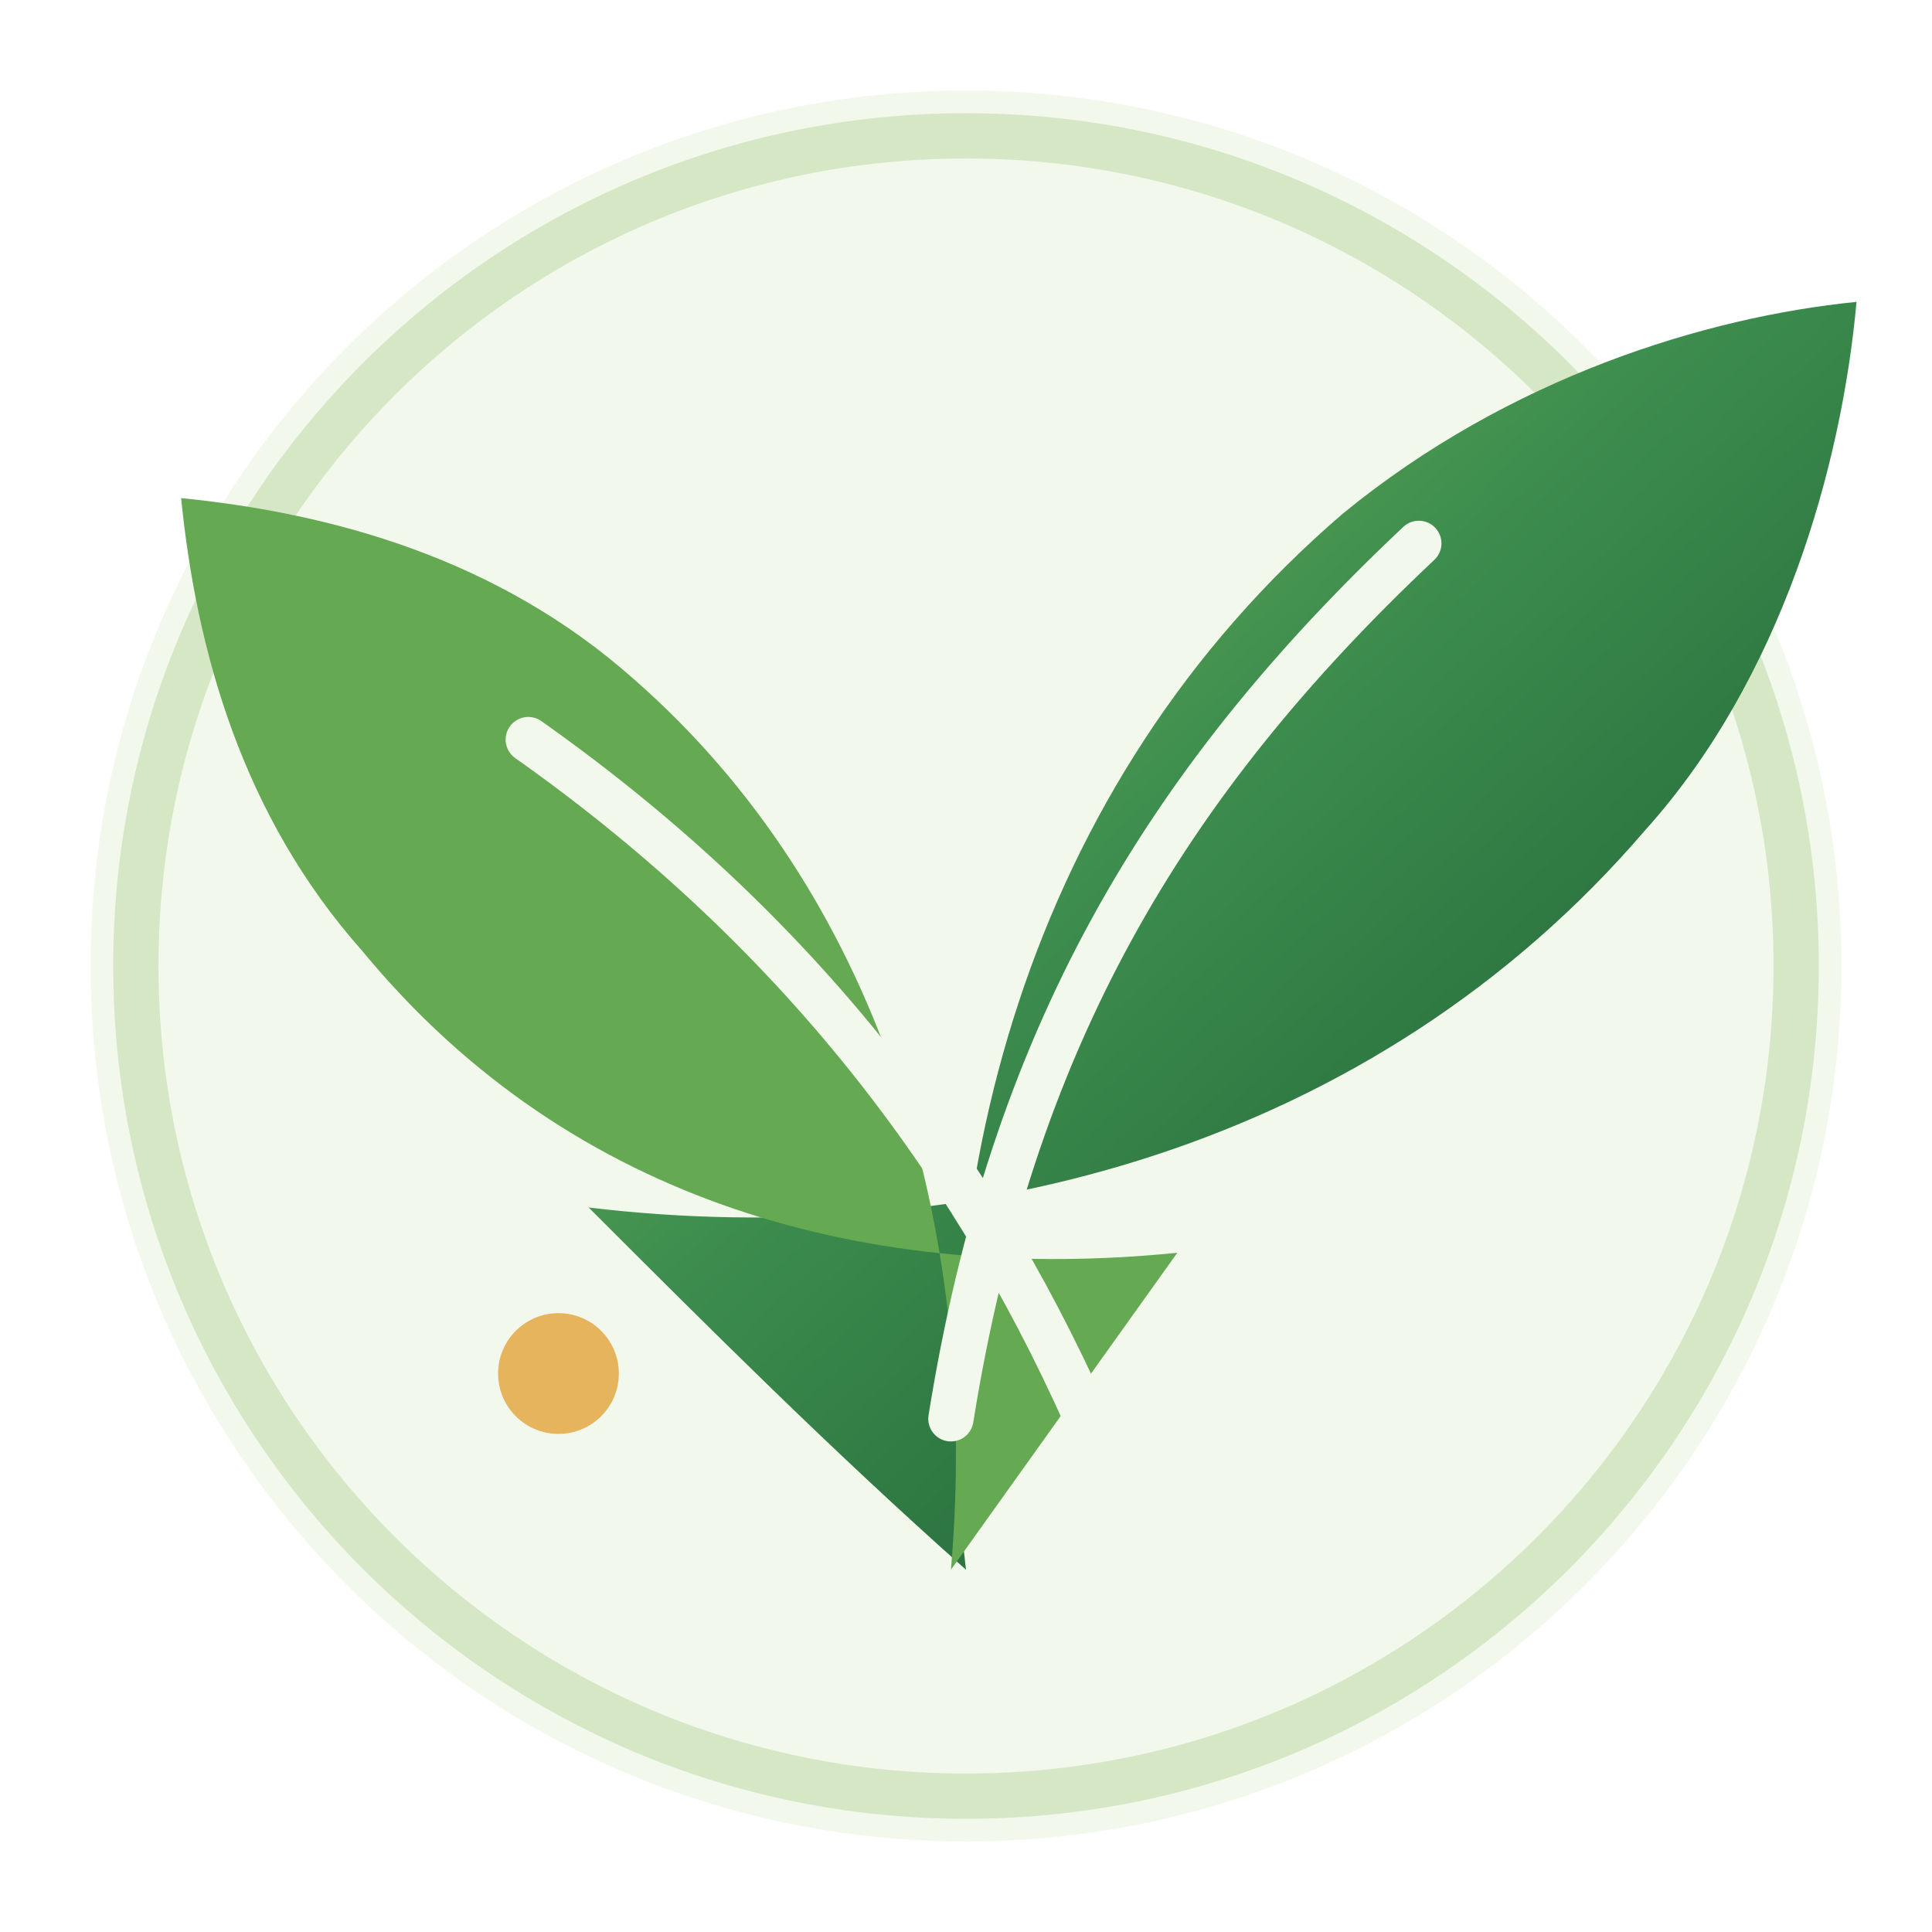
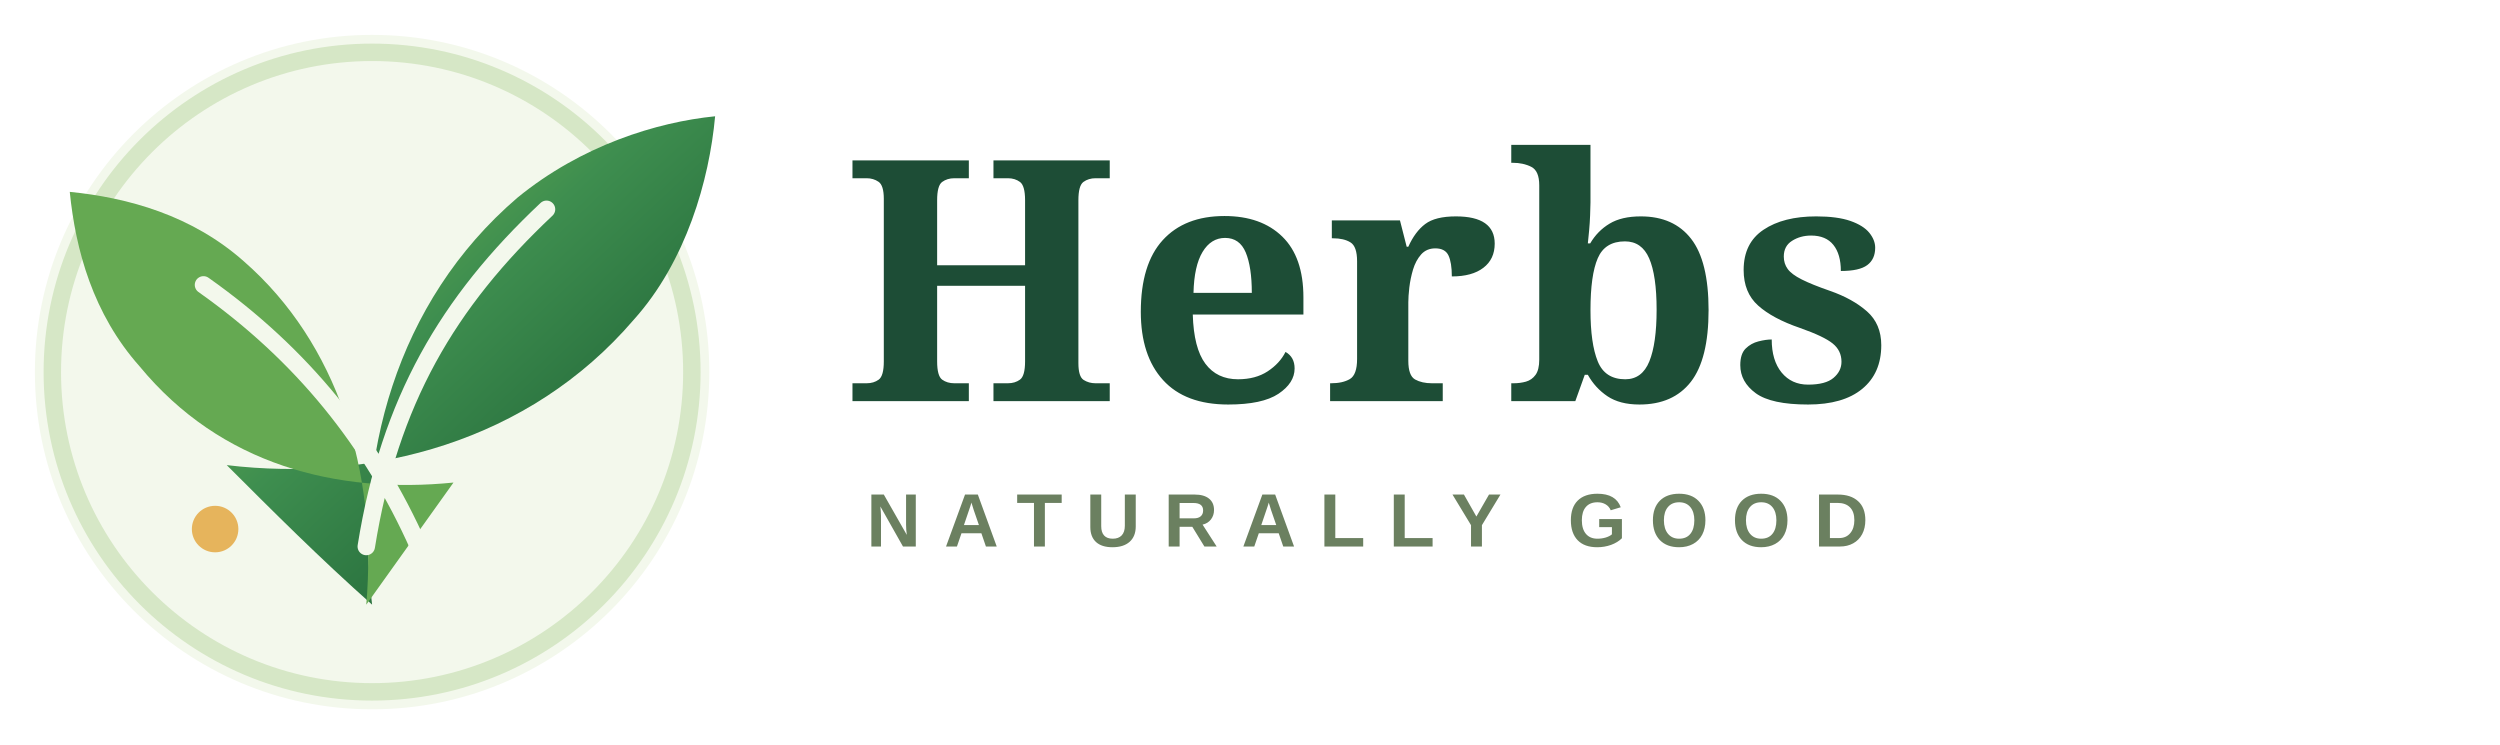
- <svg xmlns="http://www.w3.org/2000/svg" viewBox="0 0 128 128">
+ <svg xmlns="http://www.w3.org/2000/svg" viewBox="0 0 430 128" role="img" aria-labelledby="title desc">
  <defs>
    <linearGradient id="leaf" x1="20" y1="18" x2="108" y2="112" gradientUnits="userSpaceOnUse">
      <stop stop-color="#9AD454" />
      <stop offset=".5" stop-color="#3E8E4F" />
      <stop offset="1" stop-color="#14532D" />
    </linearGradient>
  </defs>
  <circle cx="64" cy="64" r="58" fill="#F3F8EC" />
  <circle cx="64" cy="64" r="55" fill="none" stroke="#D6E7C6" stroke-width="3" />
  <path fill="url(#leaf)" d="M64 104c-3-25 4-52 25-70 11-9 24-13 34-14-1 11-5 25-14 35-18 21-45 28-70 25 8 8 16 16 25 24Z" />
  <path fill="#65A952" d="M63 104c2-23-5-45-21-59-9-8-20-11-30-12 1 10 4 21 12 30 14 17 34 22 54 20-5 7-10 14-15 21Z" />
  <path d="M35 49c17 12 29 27 37 45M94 36C77 52 67 69 63 94" fill="none" stroke="#F3F8EC" stroke-linecap="round" stroke-width="3" />
  <circle cx="37" cy="91" r="4" fill="#E6B45C" />
+   <text x="145" y="69" fill="#1D4D36" font-family="Georgia, serif" font-size="58" font-weight="700" letter-spacing="1">Herbs</text>
+   <text x="149" y="94" fill="#6B8060" font-family="Arial, sans-serif" font-size="13" font-weight="700" letter-spacing="4">NATURALLY GOOD</text>
</svg>
